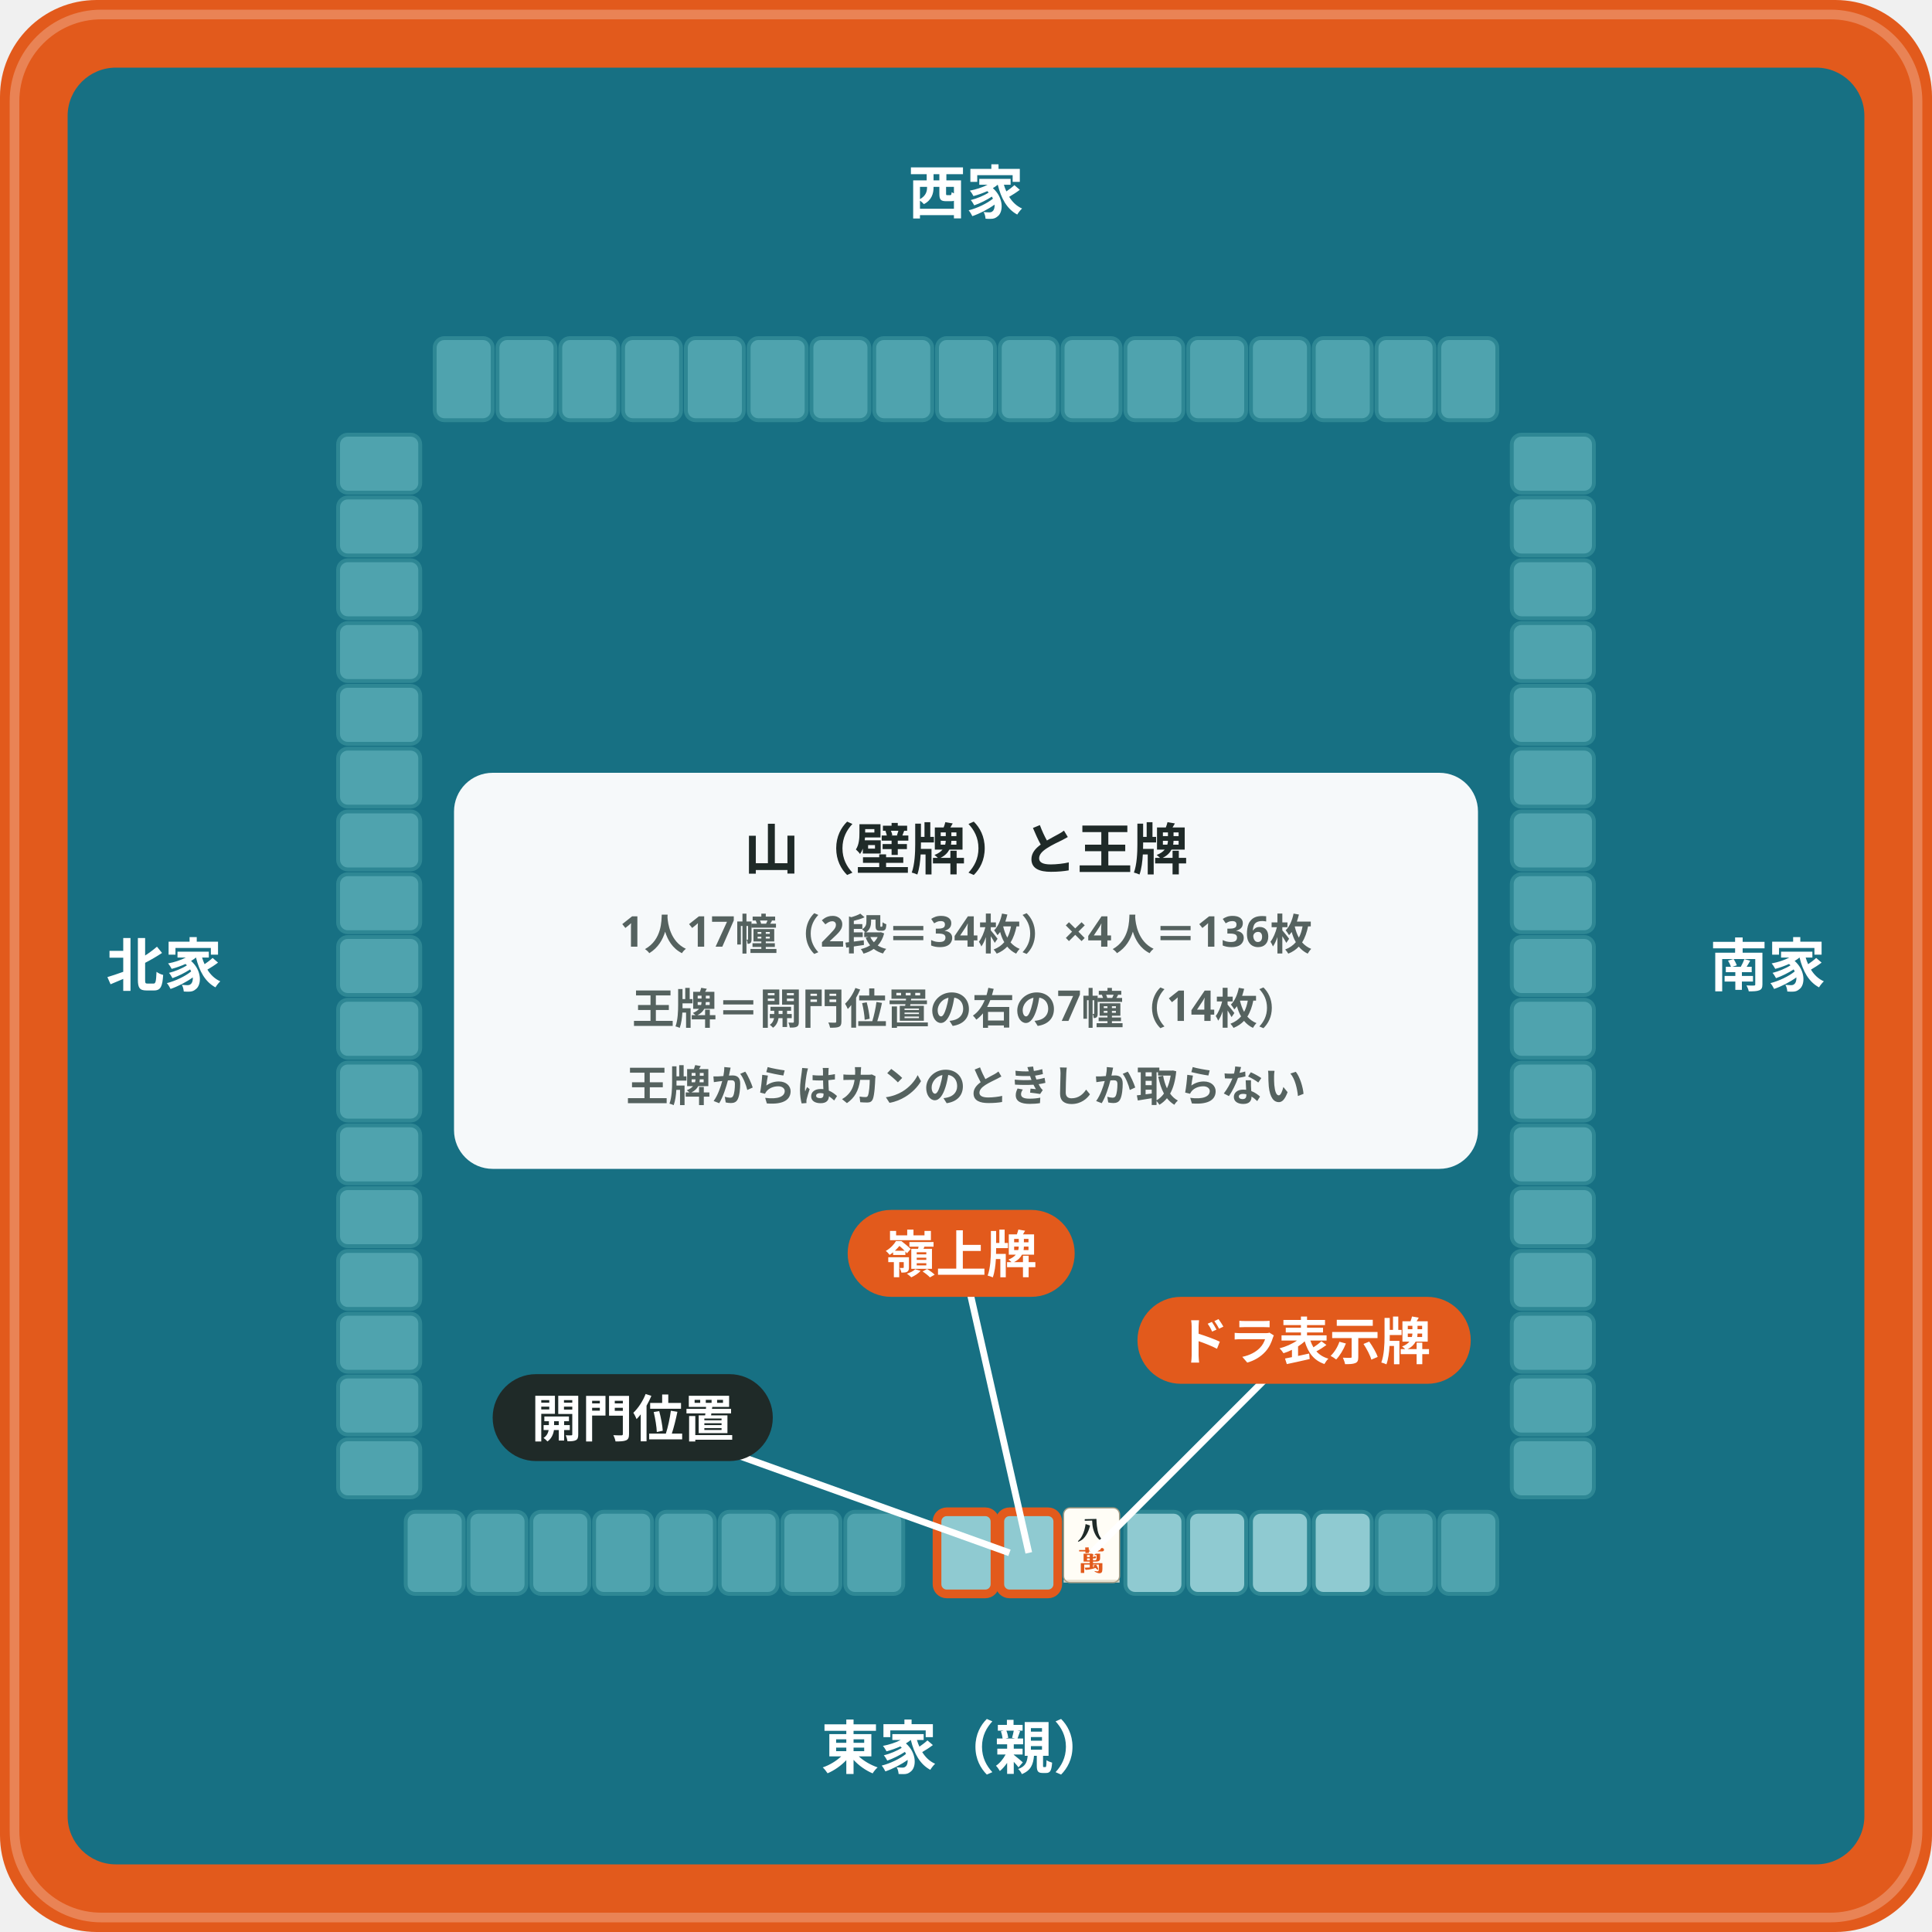
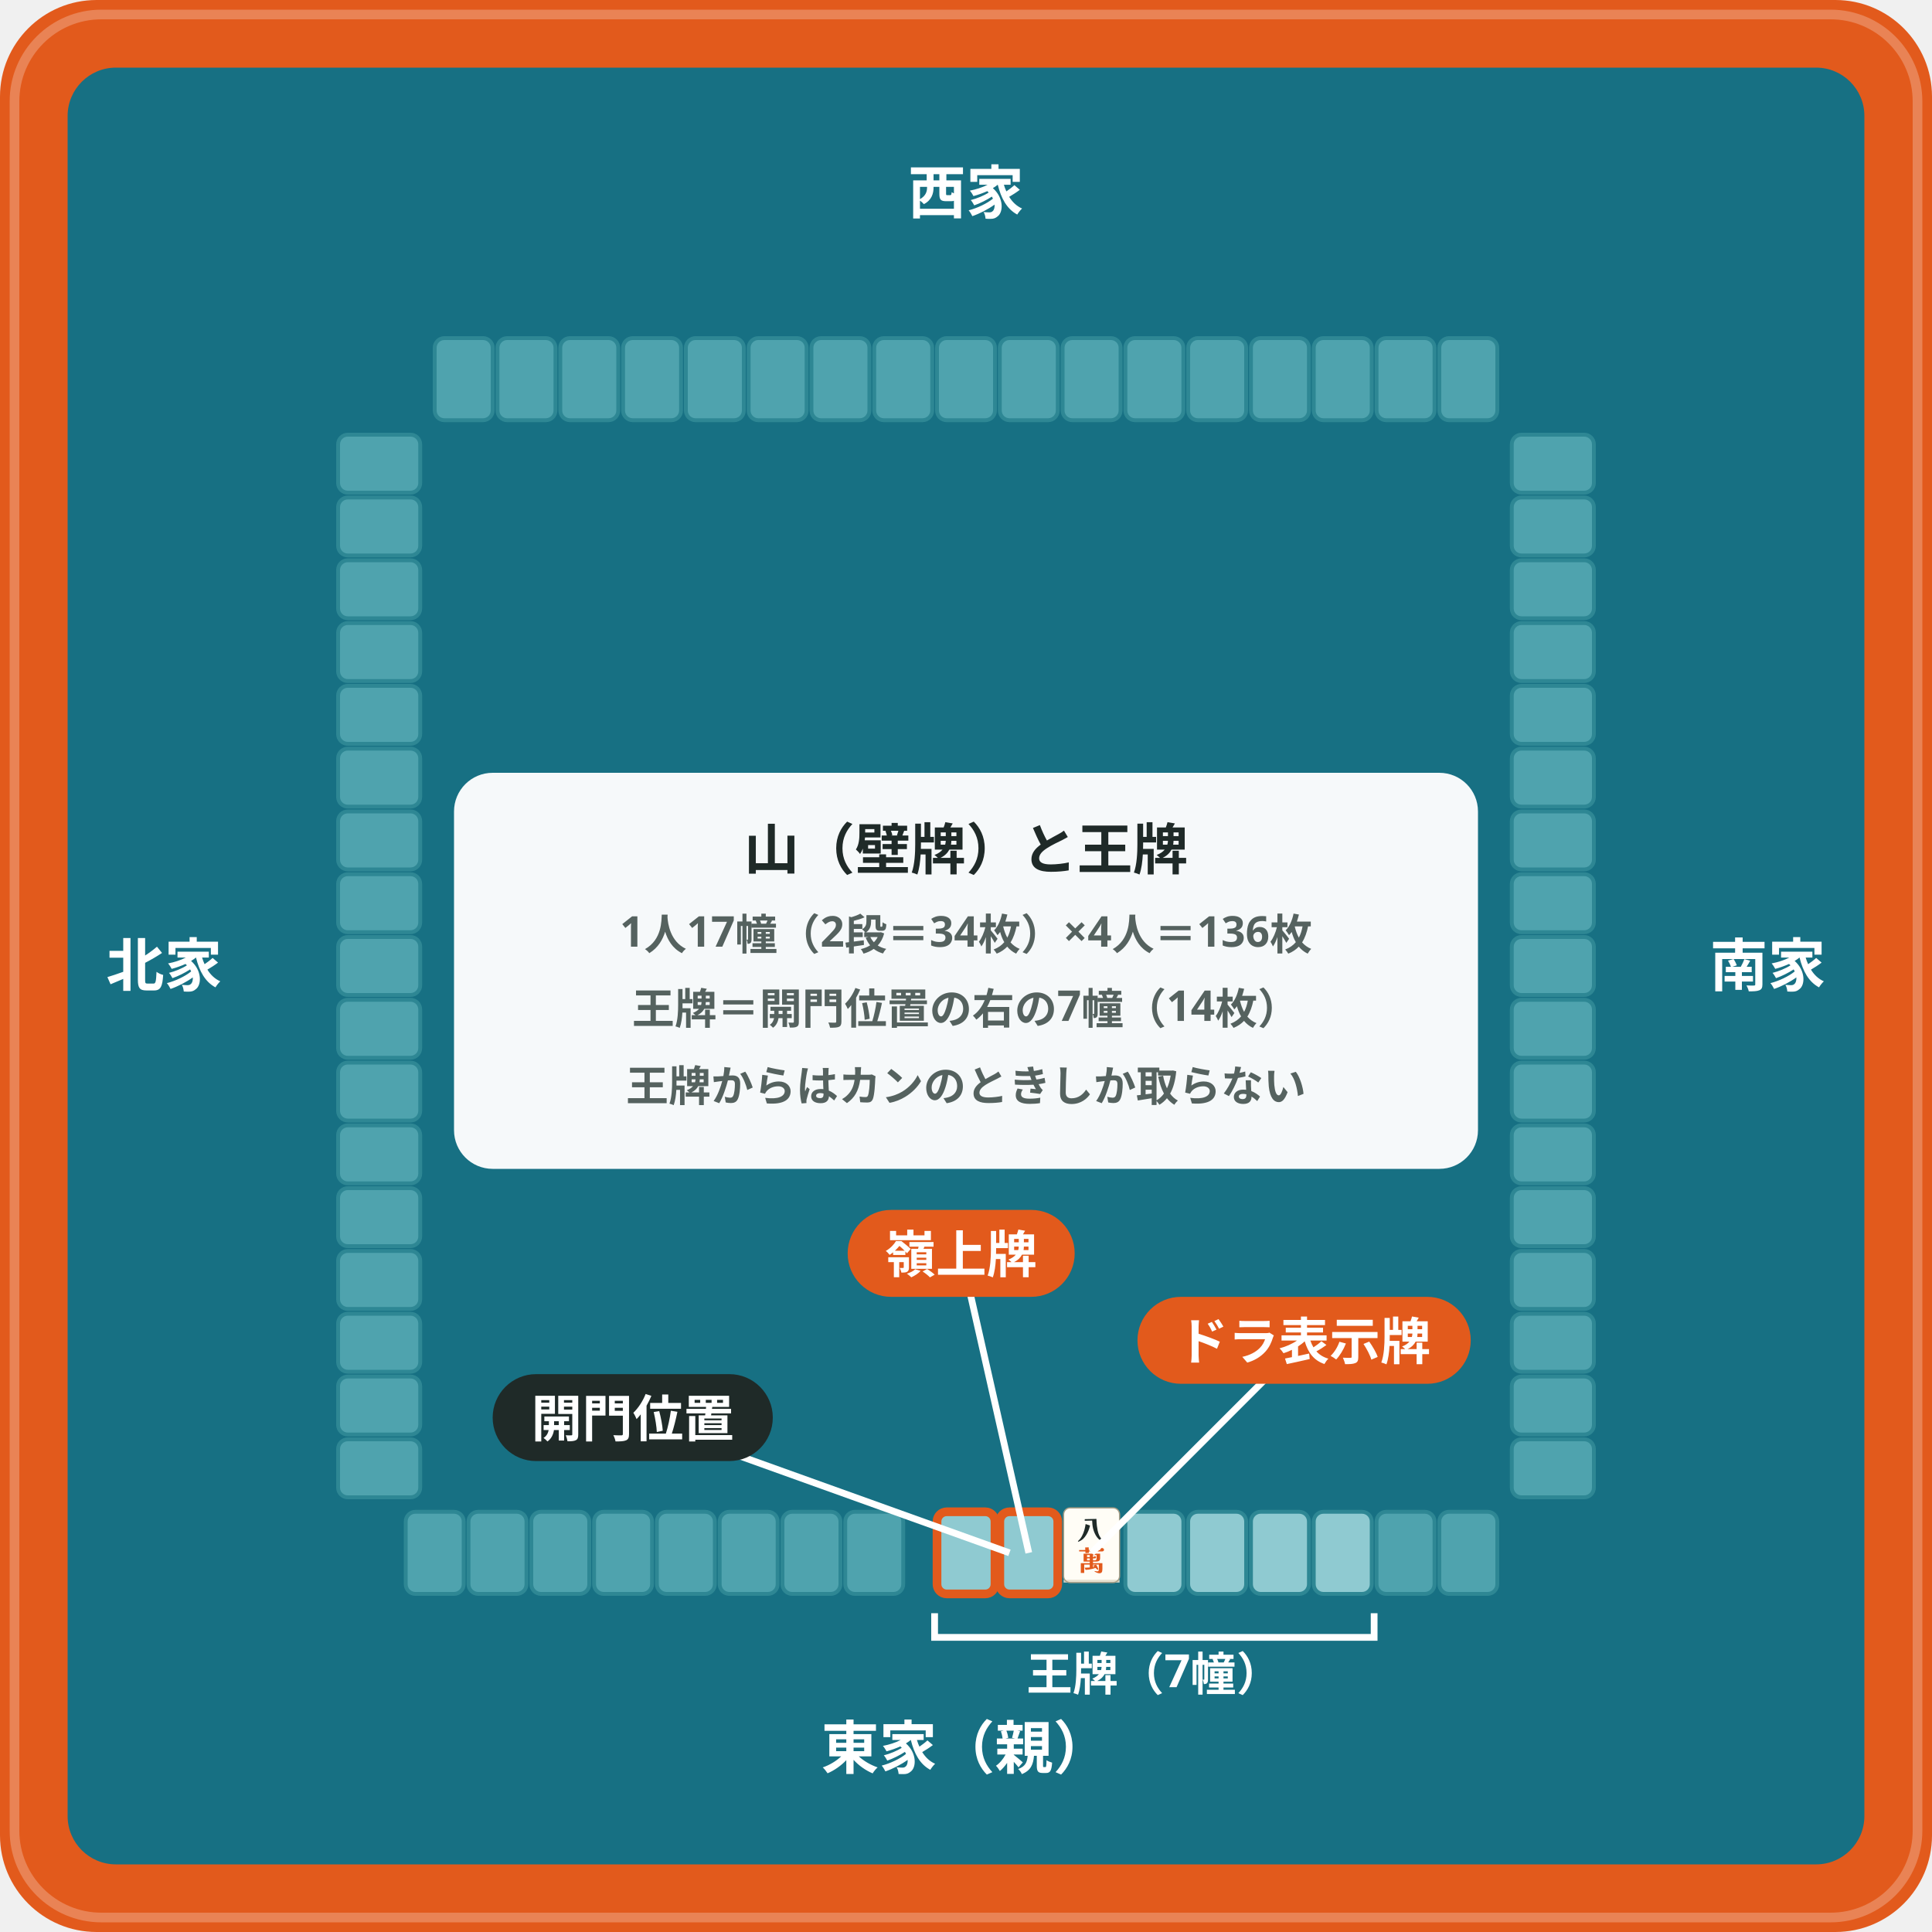
<svg xmlns="http://www.w3.org/2000/svg" viewBox="0 0 400 400" role="img" aria-label="麻雀の卓を上から見た図。4人の山（壁牌）と開門位置、王牌・ドラ表示牌・嶺上牌の場所">
  <defs>
    <marker id="ah" markerWidth="8" markerHeight="8" refX="4" refY="4" orient="auto">
      <path d="M0 0 L8 4 L0 8 Z" fill="#fff" />
    </marker>
  </defs>
  <rect width="400" height="400" rx="20" fill="#E25A1C" />
  <rect x="3" y="3" width="394" height="394" rx="18" fill="none" stroke="#fff" stroke-opacity=".25" stroke-width="2" />
  <rect x="14" y="14" width="372" height="372" rx="10" fill="#177083" />
  <g transform="rotate(0 200 200)">
    <rect x="298.0" y="313" width="12" height="17" rx="2" fill="#4FA3AE" stroke="#2E8794" stroke-width=".8" />
    <rect x="285.0" y="313" width="12" height="17" rx="2" fill="#4FA3AE" stroke="#2E8794" stroke-width=".8" />
    <rect x="272.0" y="313" width="12" height="17" rx="2" fill="#8FCAD1" stroke="#2E8794" stroke-width=".8" />
    <rect x="259.0" y="313" width="12" height="17" rx="2" fill="#8FCAD1" stroke="#2E8794" stroke-width=".8" />
    <rect x="246.0" y="313" width="12" height="17" rx="2" fill="#8FCAD1" stroke="#2E8794" stroke-width=".8" />
    <rect x="233.0" y="313" width="12" height="17" rx="2" fill="#8FCAD1" stroke="#2E8794" stroke-width=".8" />
    <svg x="220.0" y="312" width="12" height="17.2" viewBox="-1 -1 62 89">
      <rect x="0" y="7" width="60" height="80" rx="7" fill="#177083" />
      <rect x="0" y="0" width="60" height="80" rx="7" fill="#FFFDF6" />
      <rect x="0" y="77" width="60" height="3" fill="#E3DCCB" opacity=".9" />
      <rect x="0" y="0" width="60" height="80" rx="7" fill="none" stroke="#A79E87" stroke-width="1.3" />
      <path transform="translate(14.82 34.75) scale(0.03 -0.03)" d="M451 529Q432 443 398.5 357.0Q365 271 316.5 193.0Q268 115 205 52Q182 30 151.0 10.5Q120 -9 91 -25Q82 -29 62.5 -38.5Q43 -48 32 -48Q19 -48 19 -37Q19 -31 22 -27Q23 -25 25.0 -23.0Q27 -21 28 -20Q74 22 106.0 63.5Q138 105 166 160Q216 255 247.0 364.5Q278 474 293 582ZM993 15Q993 -11 972.5 -27.5Q952 -44 926 -44Q913 -44 892.0 -37.0Q871 -30 851.5 -20.5Q832 -11 821 -5Q755 38 703.5 106.5Q652 175 617.0 254.0Q582 333 563 407Q545 479 536.5 555.5Q528 632 526 706L262 699V756L679 765Q681 703 684.5 642.0Q688 581 695 520Q706 434 724.0 345.0Q742 256 778.5 175.5Q815 95 879 31Q888 46 903.0 56.5Q918 67 938 67Q959 67 976.0 50.5Q993 34 993 15Z" fill="#1F2A28" />
      <path transform="translate(14.91 67.52) scale(0.03 -0.03)" d="M438 378V448H341V378ZM438 493V568H341V493ZM682 568H554V493H580Q583 506 595.0 515.5Q607 525 622 525Q638 525 650.0 513.0Q662 501 662 487Q662 470 652.0 459.0Q642 448 622 448H554V378Q568 378 582.5 377.5Q597 377 611 377Q649 377 665.5 395.5Q682 414 682 455ZM889 67Q889 27 882.5 -7.5Q876 -42 852.5 -63.0Q829 -84 778 -84Q755 -84 726.0 -75.0Q697 -66 669.0 -53.5Q641 -41 622 -29Q621 -28 617 -26Q607 -20 607 -14Q607 -5 618 -5Q627 -5 636.0 -6.5Q645 -8 653 -10Q667 -12 681.5 -14.0Q696 -16 711 -16Q736 -16 746.5 -1.5Q757 13 760.0 34.0Q763 55 763 76Q763 114 762.5 152.0Q762 190 762 227H554V135Q566 137 578.5 138.5Q591 140 603 142L559 184Q567 189 586.5 197.5Q606 206 625.5 213.5Q645 221 653 221Q660 221 663.5 219.0Q667 217 671 214Q676 211 687.5 189.0Q699 167 712.0 139.5Q725 112 734.5 89.5Q744 67 744 62Q744 55 738.5 48.0Q733 41 725 41Q719 41 714.5 43.5Q710 46 706 49Q702 52 699.0 55.5Q696 59 692 62L642 109Q594 89 531.5 73.0Q469 57 405.5 47.5Q342 38 289 37L254 116Q302 116 347.5 118.5Q393 121 438 124V227H240V-72H118V276H438V333H218V615H808V456Q808 386 770.0 359.5Q732 333 667 333H554V276H889ZM947 757Q947 726 926.0 711.0Q905 696 875 696H656Q650 686 635.5 669.0Q621 652 604.0 638.5Q587 625 574 625Q549 625 549 649Q549 661 550.5 672.5Q552 684 553 696H406L409 644L285 636L281 696H59V746L279 747L274 838L399 842L404 747H558Q561 773 563.5 798.5Q566 824 569 852Q595 847 619.5 843.5Q644 840 667 836Q669 836 674.5 835.0Q680 834 686 833Q693 832 698.5 831.0Q704 830 705 830Q709 828 712.0 825.5Q715 823 715 818Q715 811 709.0 797.0Q703 783 695.5 769.0Q688 755 682 747H810Q812 773 828.5 795.5Q845 818 876 818Q901 818 924.0 800.0Q947 782 947 757Z" fill="#E25A1C" />
    </svg>
    <rect x="207.0" y="313" width="12" height="17" rx="2" fill="#8FCAD1" stroke="#2E8794" stroke-width=".8" />
    <rect x="207.0" y="313" width="12" height="17" rx="2" fill="none" stroke="#E25A1C" stroke-width="1.8" />
    <rect x="194.0" y="313" width="12" height="17" rx="2" fill="#8FCAD1" stroke="#2E8794" stroke-width=".8" />
    <rect x="194.0" y="313" width="12" height="17" rx="2" fill="none" stroke="#E25A1C" stroke-width="1.8" />
    <rect x="175.0" y="313" width="12" height="17" rx="2" fill="#4FA3AE" stroke="#2E8794" stroke-width=".8" />
    <rect x="162.0" y="313" width="12" height="17" rx="2" fill="#4FA3AE" stroke="#2E8794" stroke-width=".8" />
    <rect x="149.0" y="313" width="12" height="17" rx="2" fill="#4FA3AE" stroke="#2E8794" stroke-width=".8" />
    <rect x="136.0" y="313" width="12" height="17" rx="2" fill="#4FA3AE" stroke="#2E8794" stroke-width=".8" />
    <rect x="123.0" y="313" width="12" height="17" rx="2" fill="#4FA3AE" stroke="#2E8794" stroke-width=".8" />
    <rect x="110.0" y="313" width="12" height="17" rx="2" fill="#4FA3AE" stroke="#2E8794" stroke-width=".8" />
    <rect x="97.0" y="313" width="12" height="17" rx="2" fill="#4FA3AE" stroke="#2E8794" stroke-width=".8" />
    <rect x="84.0" y="313" width="12" height="17" rx="2" fill="#4FA3AE" stroke="#2E8794" stroke-width=".8" />
  </g>
  <g transform="rotate(270 200 200)">
    <rect x="298.0" y="313" width="12" height="17" rx="2" fill="#4FA3AE" stroke="#2E8794" stroke-width=".8" />
    <rect x="285.0" y="313" width="12" height="17" rx="2" fill="#4FA3AE" stroke="#2E8794" stroke-width=".8" />
    <rect x="272.0" y="313" width="12" height="17" rx="2" fill="#4FA3AE" stroke="#2E8794" stroke-width=".8" />
    <rect x="259.0" y="313" width="12" height="17" rx="2" fill="#4FA3AE" stroke="#2E8794" stroke-width=".8" />
    <rect x="246.0" y="313" width="12" height="17" rx="2" fill="#4FA3AE" stroke="#2E8794" stroke-width=".8" />
    <rect x="233.0" y="313" width="12" height="17" rx="2" fill="#4FA3AE" stroke="#2E8794" stroke-width=".8" />
    <rect x="220.0" y="313" width="12" height="17" rx="2" fill="#4FA3AE" stroke="#2E8794" stroke-width=".8" />
    <rect x="207.0" y="313" width="12" height="17" rx="2" fill="#4FA3AE" stroke="#2E8794" stroke-width=".8" />
    <rect x="194.0" y="313" width="12" height="17" rx="2" fill="#4FA3AE" stroke="#2E8794" stroke-width=".8" />
    <rect x="181.0" y="313" width="12" height="17" rx="2" fill="#4FA3AE" stroke="#2E8794" stroke-width=".8" />
    <rect x="168.0" y="313" width="12" height="17" rx="2" fill="#4FA3AE" stroke="#2E8794" stroke-width=".8" />
    <rect x="155.0" y="313" width="12" height="17" rx="2" fill="#4FA3AE" stroke="#2E8794" stroke-width=".8" />
    <rect x="142.0" y="313" width="12" height="17" rx="2" fill="#4FA3AE" stroke="#2E8794" stroke-width=".8" />
    <rect x="129.0" y="313" width="12" height="17" rx="2" fill="#4FA3AE" stroke="#2E8794" stroke-width=".8" />
    <rect x="116.0" y="313" width="12" height="17" rx="2" fill="#4FA3AE" stroke="#2E8794" stroke-width=".8" />
    <rect x="103.0" y="313" width="12" height="17" rx="2" fill="#4FA3AE" stroke="#2E8794" stroke-width=".8" />
    <rect x="90.0" y="313" width="12" height="17" rx="2" fill="#4FA3AE" stroke="#2E8794" stroke-width=".8" />
  </g>
  <g transform="rotate(180 200 200)">
    <rect x="298.0" y="313" width="12" height="17" rx="2" fill="#4FA3AE" stroke="#2E8794" stroke-width=".8" />
    <rect x="285.0" y="313" width="12" height="17" rx="2" fill="#4FA3AE" stroke="#2E8794" stroke-width=".8" />
    <rect x="272.0" y="313" width="12" height="17" rx="2" fill="#4FA3AE" stroke="#2E8794" stroke-width=".8" />
    <rect x="259.0" y="313" width="12" height="17" rx="2" fill="#4FA3AE" stroke="#2E8794" stroke-width=".8" />
    <rect x="246.0" y="313" width="12" height="17" rx="2" fill="#4FA3AE" stroke="#2E8794" stroke-width=".8" />
    <rect x="233.0" y="313" width="12" height="17" rx="2" fill="#4FA3AE" stroke="#2E8794" stroke-width=".8" />
    <rect x="220.0" y="313" width="12" height="17" rx="2" fill="#4FA3AE" stroke="#2E8794" stroke-width=".8" />
    <rect x="207.0" y="313" width="12" height="17" rx="2" fill="#4FA3AE" stroke="#2E8794" stroke-width=".8" />
    <rect x="194.0" y="313" width="12" height="17" rx="2" fill="#4FA3AE" stroke="#2E8794" stroke-width=".8" />
    <rect x="181.0" y="313" width="12" height="17" rx="2" fill="#4FA3AE" stroke="#2E8794" stroke-width=".8" />
    <rect x="168.0" y="313" width="12" height="17" rx="2" fill="#4FA3AE" stroke="#2E8794" stroke-width=".8" />
    <rect x="155.0" y="313" width="12" height="17" rx="2" fill="#4FA3AE" stroke="#2E8794" stroke-width=".8" />
    <rect x="142.0" y="313" width="12" height="17" rx="2" fill="#4FA3AE" stroke="#2E8794" stroke-width=".8" />
    <rect x="129.0" y="313" width="12" height="17" rx="2" fill="#4FA3AE" stroke="#2E8794" stroke-width=".8" />
    <rect x="116.0" y="313" width="12" height="17" rx="2" fill="#4FA3AE" stroke="#2E8794" stroke-width=".8" />
    <rect x="103.0" y="313" width="12" height="17" rx="2" fill="#4FA3AE" stroke="#2E8794" stroke-width=".8" />
    <rect x="90.0" y="313" width="12" height="17" rx="2" fill="#4FA3AE" stroke="#2E8794" stroke-width=".8" />
  </g>
  <g transform="rotate(90 200 200)">
    <rect x="298.0" y="313" width="12" height="17" rx="2" fill="#4FA3AE" stroke="#2E8794" stroke-width=".8" />
    <rect x="285.0" y="313" width="12" height="17" rx="2" fill="#4FA3AE" stroke="#2E8794" stroke-width=".8" />
    <rect x="272.0" y="313" width="12" height="17" rx="2" fill="#4FA3AE" stroke="#2E8794" stroke-width=".8" />
    <rect x="259.0" y="313" width="12" height="17" rx="2" fill="#4FA3AE" stroke="#2E8794" stroke-width=".8" />
    <rect x="246.0" y="313" width="12" height="17" rx="2" fill="#4FA3AE" stroke="#2E8794" stroke-width=".8" />
    <rect x="233.0" y="313" width="12" height="17" rx="2" fill="#4FA3AE" stroke="#2E8794" stroke-width=".8" />
    <rect x="220.0" y="313" width="12" height="17" rx="2" fill="#4FA3AE" stroke="#2E8794" stroke-width=".8" />
    <rect x="207.0" y="313" width="12" height="17" rx="2" fill="#4FA3AE" stroke="#2E8794" stroke-width=".8" />
    <rect x="194.0" y="313" width="12" height="17" rx="2" fill="#4FA3AE" stroke="#2E8794" stroke-width=".8" />
    <rect x="181.0" y="313" width="12" height="17" rx="2" fill="#4FA3AE" stroke="#2E8794" stroke-width=".8" />
    <rect x="168.0" y="313" width="12" height="17" rx="2" fill="#4FA3AE" stroke="#2E8794" stroke-width=".8" />
    <rect x="155.0" y="313" width="12" height="17" rx="2" fill="#4FA3AE" stroke="#2E8794" stroke-width=".8" />
    <rect x="142.0" y="313" width="12" height="17" rx="2" fill="#4FA3AE" stroke="#2E8794" stroke-width=".8" />
    <rect x="129.0" y="313" width="12" height="17" rx="2" fill="#4FA3AE" stroke="#2E8794" stroke-width=".8" />
    <rect x="116.0" y="313" width="12" height="17" rx="2" fill="#4FA3AE" stroke="#2E8794" stroke-width=".8" />
    <rect x="103.0" y="313" width="12" height="17" rx="2" fill="#4FA3AE" stroke="#2E8794" stroke-width=".8" />
    <rect x="90.0" y="313" width="12" height="17" rx="2" fill="#4FA3AE" stroke="#2E8794" stroke-width=".8" />
  </g>
  <text x="200" y="362" text-anchor="middle" dominant-baseline="middle" font-size="12" font-weight="900" fill="#fff" font-family="Noto Sans JP, sans-serif">東家（親）</text>
  <text x="366" y="200" text-anchor="middle" dominant-baseline="middle" font-size="12" font-weight="900" fill="#fff" font-family="Noto Sans JP, sans-serif">南家</text>
  <text x="200" y="40" text-anchor="middle" dominant-baseline="middle" font-size="12" font-weight="900" fill="#fff" font-family="Noto Sans JP, sans-serif">西家</text>
  <text x="34" y="200" text-anchor="middle" dominant-baseline="middle" font-size="12" font-weight="900" fill="#fff" font-family="Noto Sans JP, sans-serif">北家</text>
+   <path d="M193.5 334 v5 H284.5 v-5" fill="none" stroke="#fff" stroke-width="1.4" />
+   <text x="239.0" y="350" text-anchor="middle" font-size="9.5" font-weight="900" fill="#fff" font-family="Noto Sans JP, sans-serif">王牌（7幢）</text>
  <rect x="94" y="160" width="212" height="82" rx="8" fill="#fff" opacity=".96" />
  <text x="200" y="180" text-anchor="middle" font-size="11.5" font-weight="900" fill="#1F2A28" font-family="Noto Sans JP, sans-serif">山（壁牌）と王牌</text>
  <text x="200" y="196" text-anchor="middle" font-size="8.8" font-weight="700" fill="#55625F" font-family="Noto Sans JP, sans-serif">1人17幢（2段＝34枚）×4人＝136枚</text>
  <text x="200" y="212" text-anchor="middle" font-size="8.8" font-weight="700" fill="#55625F" font-family="Noto Sans JP, sans-serif">王牌＝開門位置の右の7幢（14枚）</text>
  <text x="200" y="228" text-anchor="middle" font-size="8.8" font-weight="700" fill="#55625F" font-family="Noto Sans JP, sans-serif">王牌からはカンのときしか取らない</text>
  <line x1="226.0" y1="321.5" x2="270.0" y2="277.5" stroke="#fff" stroke-width="1.4" />
  <rect x="235.5" y="268.5" width="69.0" height="18" rx="9" fill="#E25A1C" />
  <text x="270.0" y="281.5" text-anchor="middle" font-size="10.5" font-weight="900" fill="#fff" font-family="Noto Sans JP, sans-serif">ドラ表示牌</text>
  <line x1="213.0" y1="321.5" x2="199.0" y2="259.5" stroke="#fff" stroke-width="1.4" />
  <rect x="175.5" y="250.5" width="47.0" height="18" rx="9" fill="#E25A1C" />
  <text x="199.0" y="263.5" text-anchor="middle" font-size="10.5" font-weight="900" fill="#fff" font-family="Noto Sans JP, sans-serif">嶺上牌</text>
  <line x1="209.0" y1="321.5" x2="131.0" y2="293.5" stroke="#fff" stroke-width="1.4" />
  <rect x="102.0" y="284.5" width="58.0" height="18" rx="9" fill="#1F2A28" />
  <text x="131.0" y="297.5" text-anchor="middle" font-size="10.5" font-weight="900" fill="#fff" font-family="Noto Sans JP, sans-serif">開門位置</text>
</svg>
